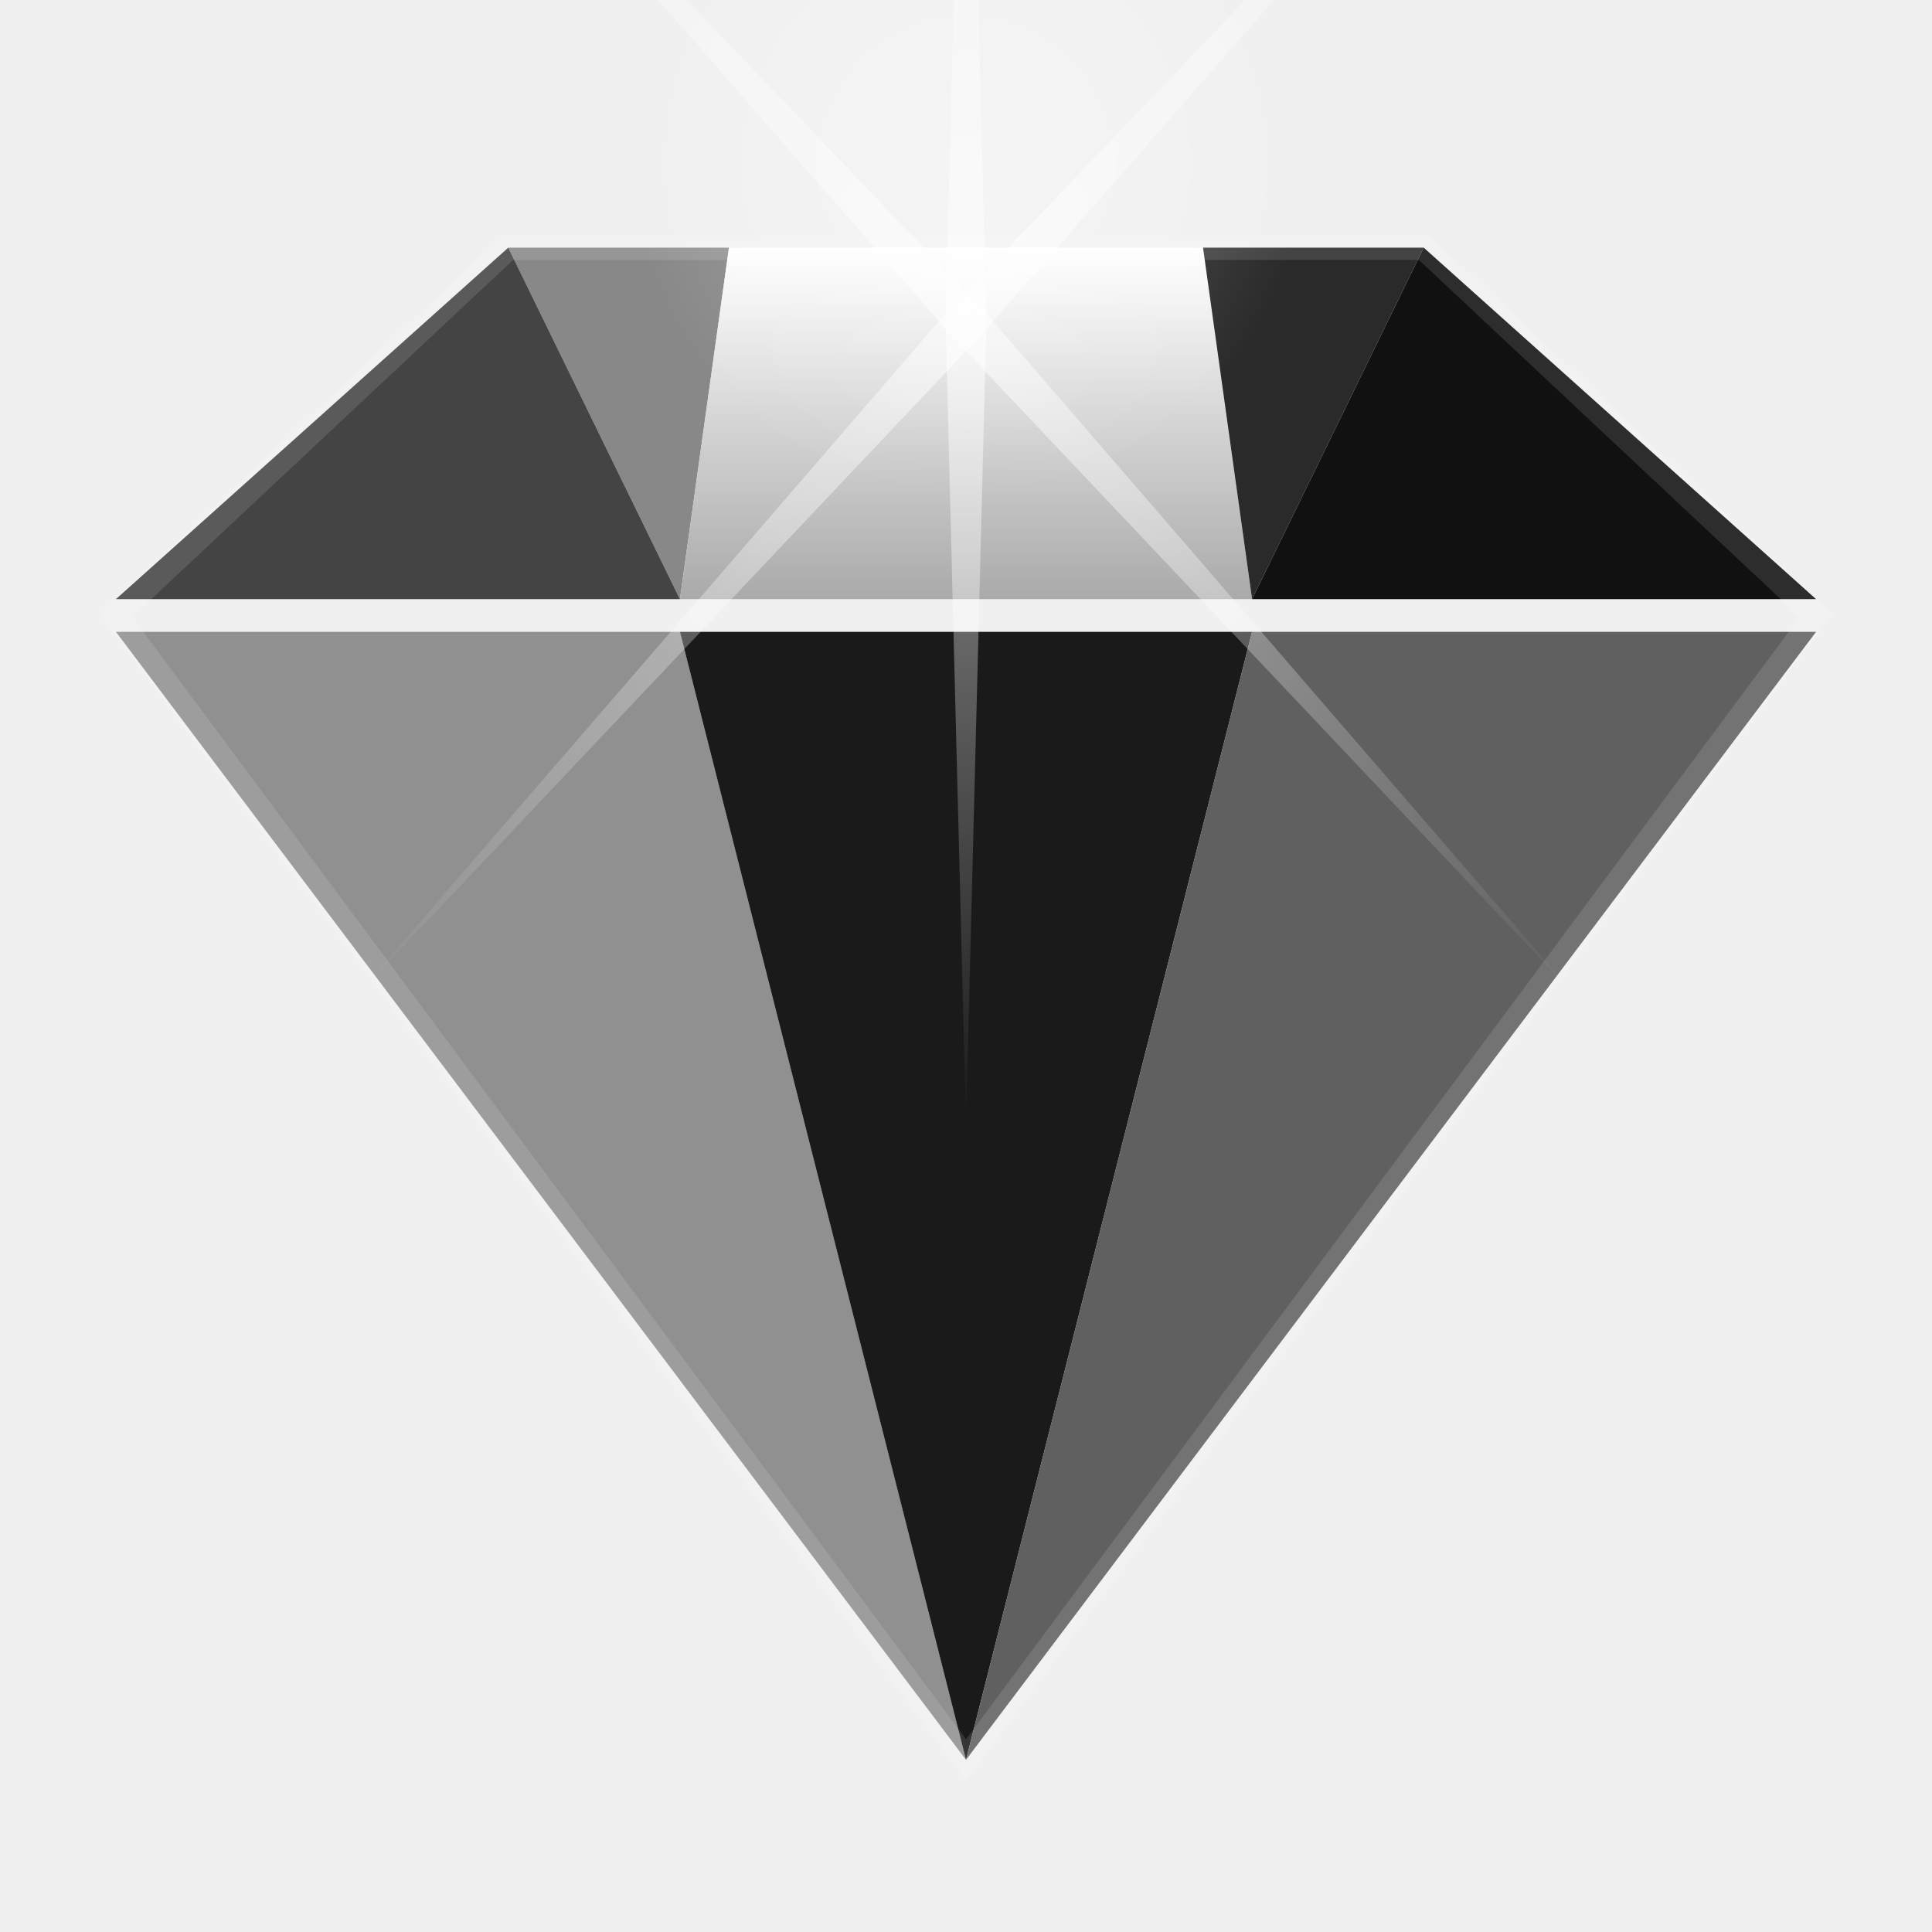
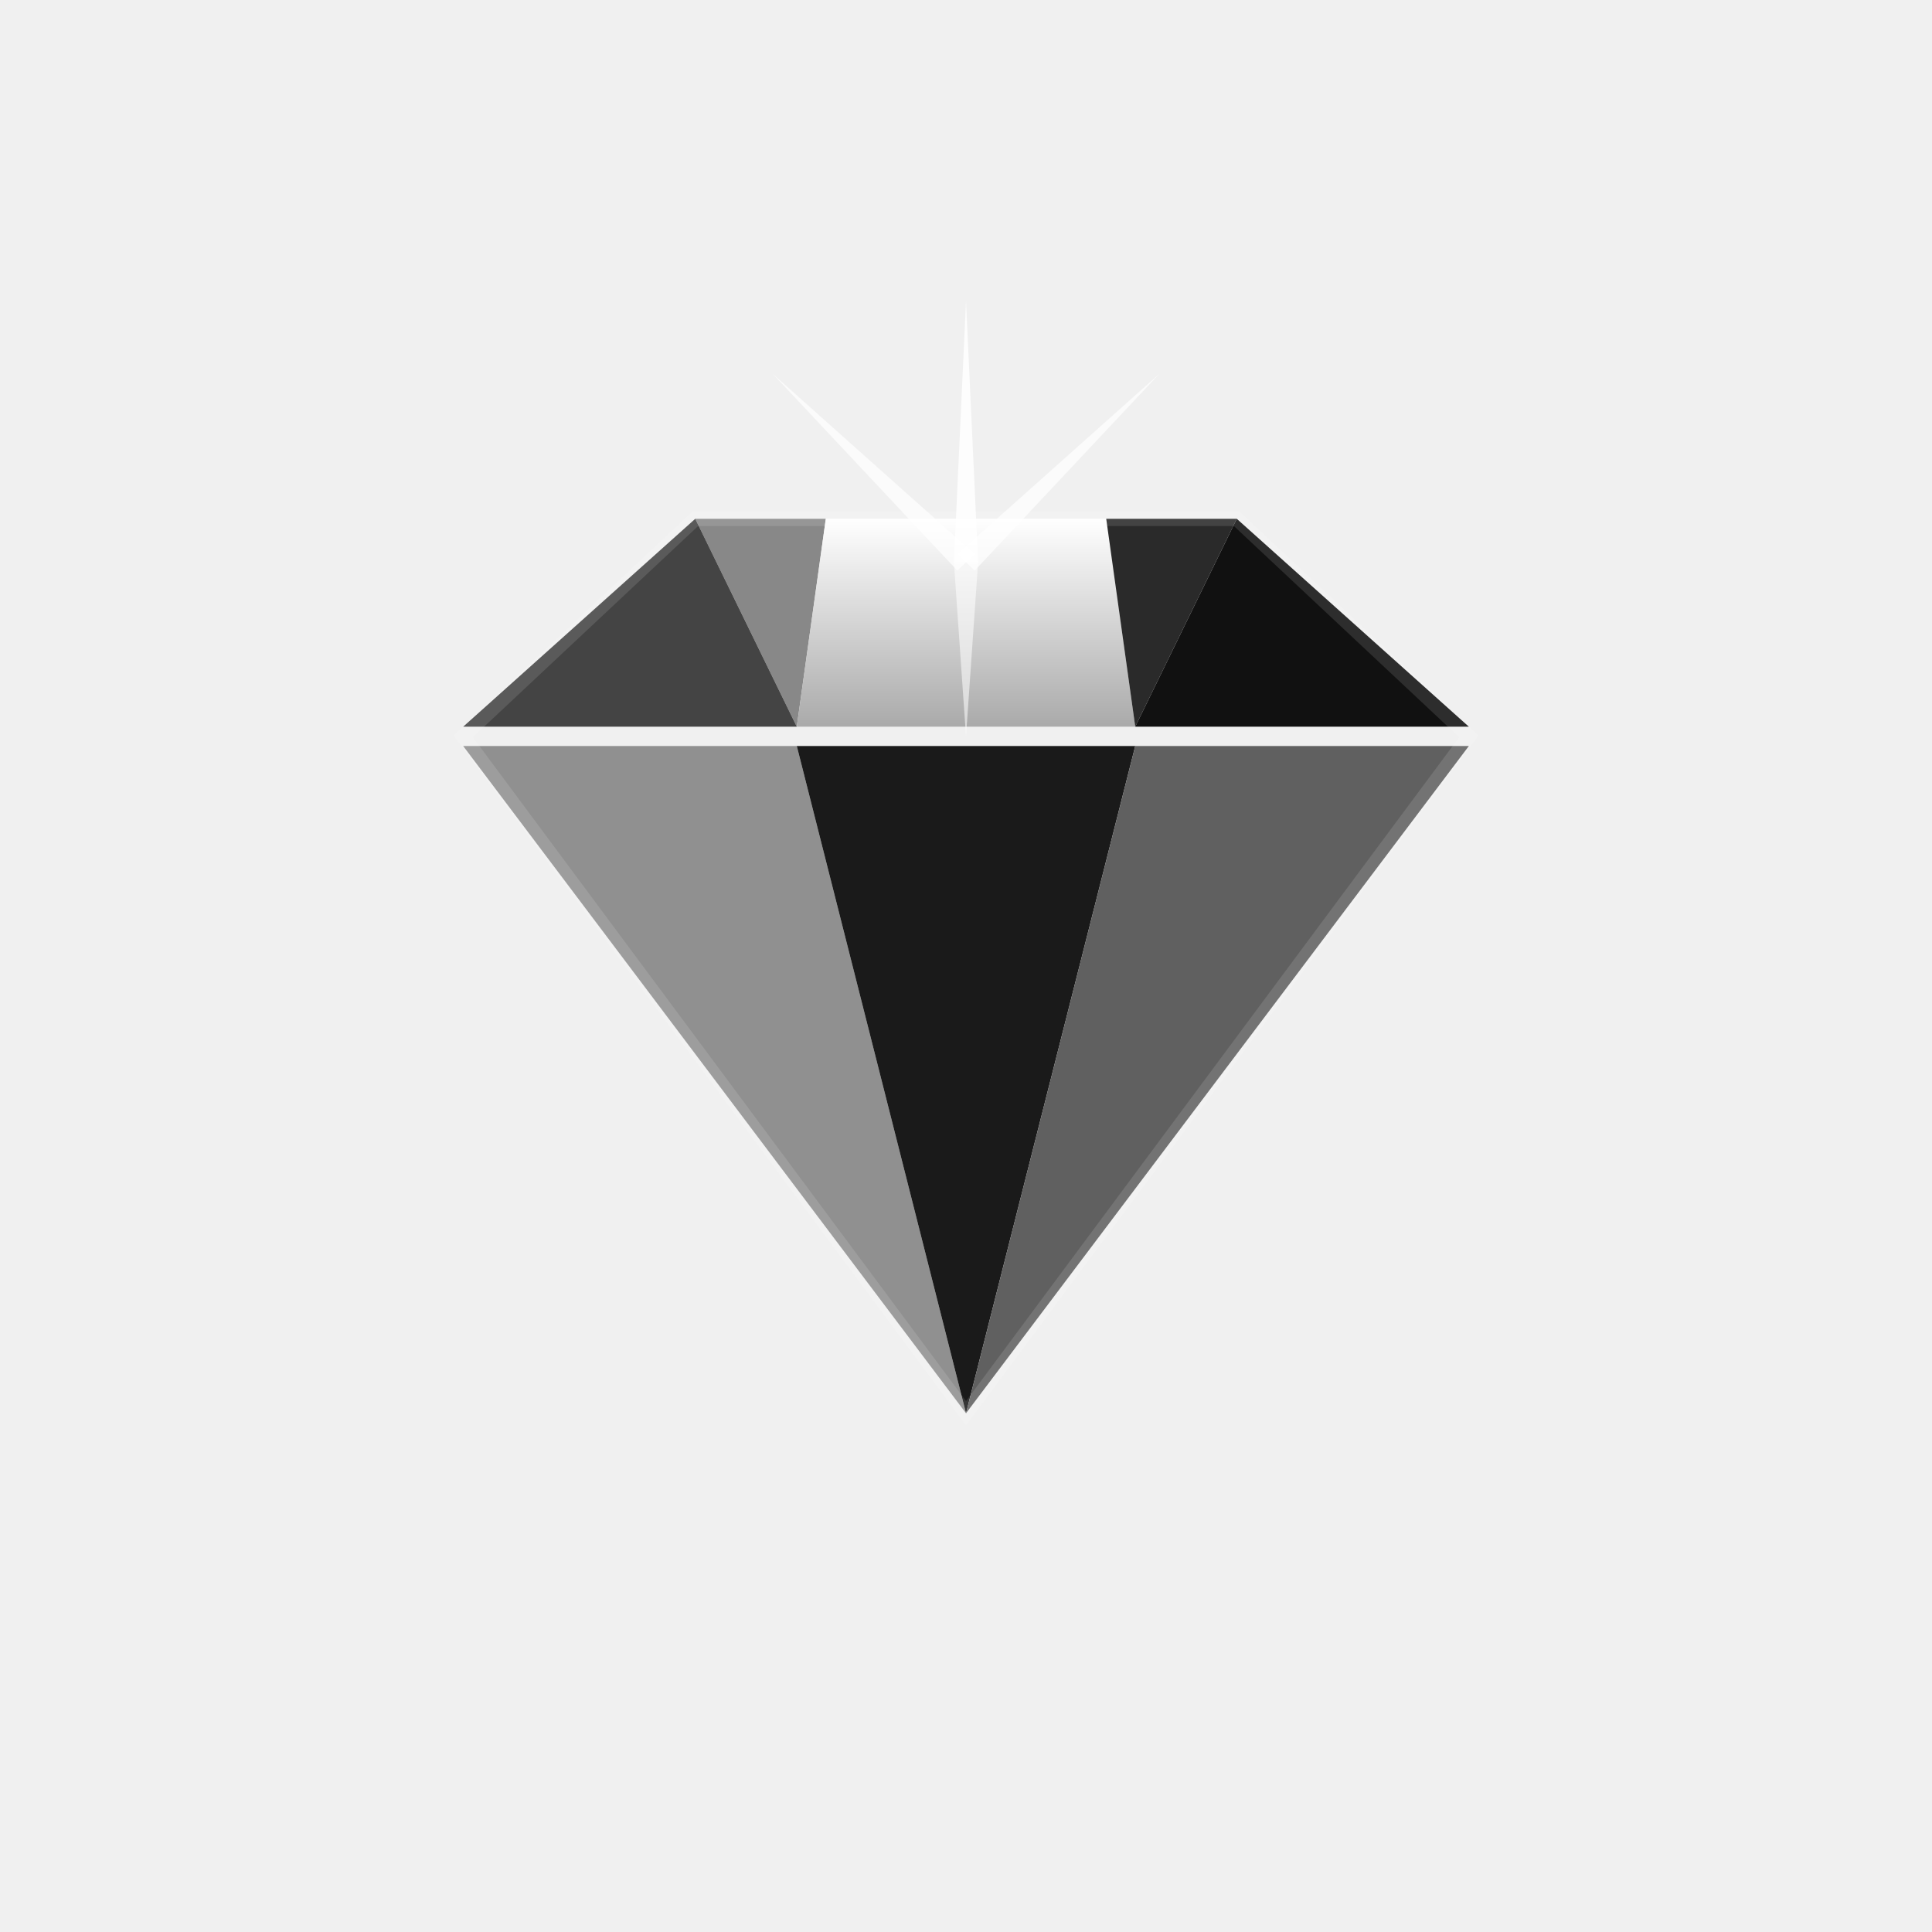
<svg xmlns="http://www.w3.org/2000/svg" viewBox="0 0 1024 1024" width="1024" height="1024">
  <defs>
    <linearGradient id="g-tabla" x1="0" y1="0" x2="0" y2="1">
-       <stop offset="0%" stop-color="#FFFFFF" stop-opacity="1" />
-       <stop offset="100%" stop-color="#AAAAAA" stop-opacity="1" />
+       <stop offset="0%" stop-color="#FFFFFF" />
+       <stop offset="100%" stop-color="#AAAAAA" />
    </linearGradient>
    <linearGradient id="outer-grad" x1="0" y1="0" x2="0" y2="1" gradientUnits="userSpaceOnUse">
      <stop offset="0%" stop-color="#FFFFFF" stop-opacity="0.12" />
      <stop offset="100%" stop-color="#FFFFFF" stop-opacity="0.12" />
    </linearGradient>
    <linearGradient id="border-grad" x1="0" y1="0" x2="0" y2="1" gradientUnits="userSpaceOnUse">
      <stop offset="0%" stop-color="#FFFFFF" stop-opacity="0.20" />
      <stop offset="40%" stop-color="#FFFFFF" stop-opacity="0.06" />
      <stop offset="100%" stop-color="#FFFFFF" stop-opacity="0" />
    </linearGradient>
-     <radialGradient id="rg-center" cx="50%" cy="37%" r="28%">
-       <stop offset="0%" stop-color="#FFFFFF" stop-opacity="0.30" />
-       <stop offset="100%" stop-color="#FFFFFF" stop-opacity="0" />
-     </radialGradient>
-     <linearGradient id="sp-up" x1="0" y1="1" x2="0" y2="0">
-       <stop offset="0%" stop-color="#FFFFFF" stop-opacity="0.55" />
-       <stop offset="100%" stop-color="#FFFFFF" stop-opacity="0" />
-     </linearGradient>
-     <linearGradient id="sp-down" x1="0" y1="0" x2="0" y2="1">
-       <stop offset="0%" stop-color="#FFFFFF" stop-opacity="0.55" />
-       <stop offset="100%" stop-color="#FFFFFF" stop-opacity="0" />
-     </linearGradient>
-     <linearGradient id="sp-ul" x1="1" y1="1" x2="0" y2="0">
-       <stop offset="0%" stop-color="#FFFFFF" stop-opacity="0.55" />
-       <stop offset="100%" stop-color="#FFFFFF" stop-opacity="0" />
-     </linearGradient>
-     <linearGradient id="sp-ur" x1="0" y1="1" x2="1" y2="0">
-       <stop offset="0%" stop-color="#FFFFFF" stop-opacity="0.55" />
-       <stop offset="100%" stop-color="#FFFFFF" stop-opacity="0" />
-     </linearGradient>
-     <linearGradient id="sp-dl" x1="1" y1="0" x2="0" y2="1">
-       <stop offset="0%" stop-color="#FFFFFF" stop-opacity="0.55" />
-       <stop offset="100%" stop-color="#FFFFFF" stop-opacity="0" />
-     </linearGradient>
-     <linearGradient id="sp-dr" x1="0" y1="0" x2="1" y2="1">
-       <stop offset="0%" stop-color="#FFFFFF" stop-opacity="0.55" />
-       <stop offset="100%" stop-color="#FFFFFF" stop-opacity="0" />
-     </linearGradient>
  </defs>
-   <g transform="translate(-51.20, -236.98) scale(4.3323)">
+   <g transform="translate(178.87, 57.15) scale(2.5626)">
    <polygon points="74,85  101,85  95,128" fill="#888888" />
    <polygon points="74,85  95,128  26,128" fill="#444444" />
    <polygon points="101,85 159,85 165,128  95,128" fill="url(#g-tabla)" />
    <polygon points="159,85 186,85 165,128" fill="#2A2A2A" />
    <polygon points="186,85 234,128 165,128" fill="#111111" />
    <polygon points="26,132  95,132  130,270" fill="#909090" />
    <polygon points="95,132  165,132 130,270" fill="#1A1A1A" />
    <polygon points="165,132 234,132 130,270" fill="#606060" />
    <polygon points="74,85  186,85  234,130  130,270  26,130" fill="none" stroke="url(#outer-grad)" stroke-width="3" />
    <polygon points="74,85  101,85  95,128" fill="none" stroke="url(#border-grad)" stroke-width="0.7" />
    <polygon points="74,85  95,128  26,128" fill="none" stroke="url(#border-grad)" stroke-width="0.7" />
    <polygon points="101,85 159,85 165,128  95,128" fill="none" stroke="url(#border-grad)" stroke-width="0.7" />
    <polygon points="159,85 186,85 165,128" fill="none" stroke="url(#border-grad)" stroke-width="0.7" />
    <polygon points="186,85 234,128 165,128" fill="none" stroke="url(#border-grad)" stroke-width="0.7" />
    <polygon points="26,132  95,132  130,270" fill="none" stroke="url(#border-grad)" stroke-width="0.7" />
    <polygon points="95,132  165,132 130,270" fill="none" stroke="url(#border-grad)" stroke-width="0.7" />
    <polygon points="165,132 234,132 130,270" fill="none" stroke="url(#border-grad)" stroke-width="0.7" />
-     <polygon points="127.5,94  132.5,94  130,-4" fill="url(#sp-up)" />
-     <polygon points="127.5,94  132.5,94  130,192" fill="url(#sp-down)" />
-     <polygon points="128.16,95.68  131.84,92.32  55,12" fill="url(#sp-ul)" />
-     <polygon points="128.16,92.32  131.84,95.68  205,12" fill="url(#sp-ur)" />
-     <polygon points="128.14,92.32  131.86,95.68  55,177" fill="url(#sp-dl)" />
-     <polygon points="128.14,95.68  131.86,92.32  205,177" fill="url(#sp-dr)" />
-     <circle cx="130" cy="94" r="73" fill="url(#rg-center)" />
+     <polygon points="127.5,94  132.5,94  130,40" fill="#FFFFFF" fill-opacity="0.85" />
+     <polygon points="127.5,94  132.5,94  130,130" fill="#FFFFFF" fill-opacity="0.55" />
+     <polygon points="128.2,95.7  131.8,92.3  90,55" fill="#FFFFFF" fill-opacity="0.7" />
+     <polygon points="128.2,92.3  131.8,95.7  170,55" fill="#FFFFFF" fill-opacity="0.7" />
  </g>
</svg>
